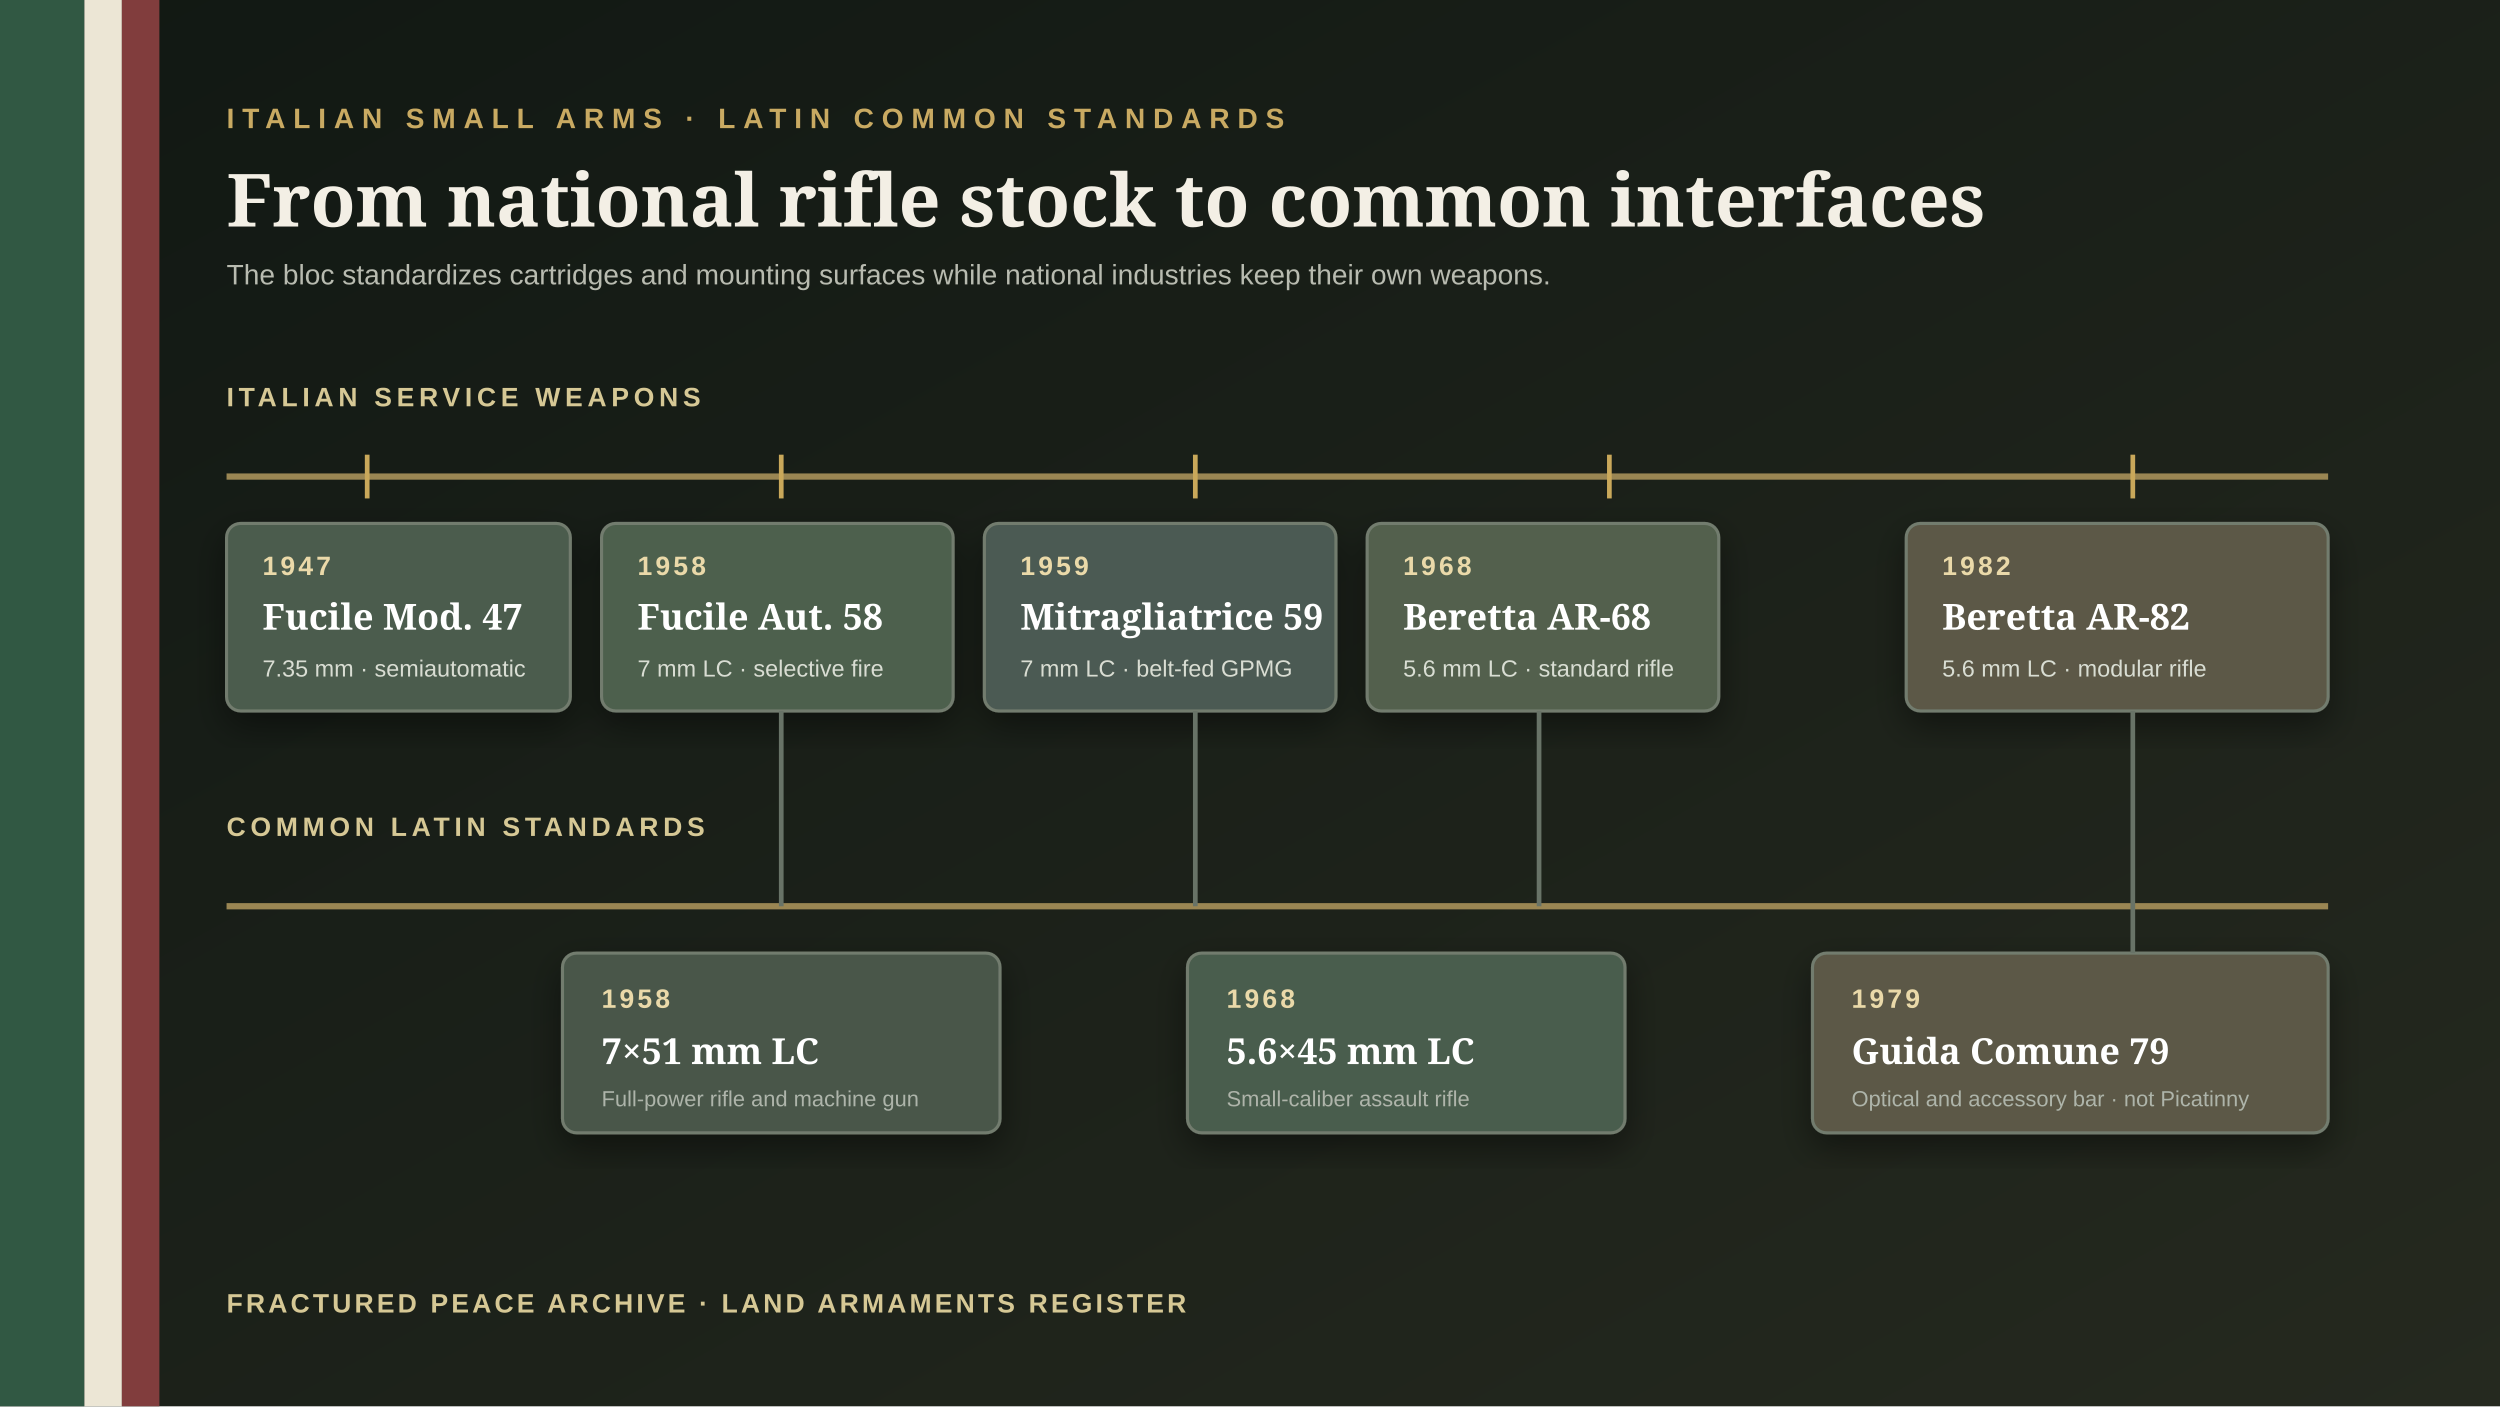
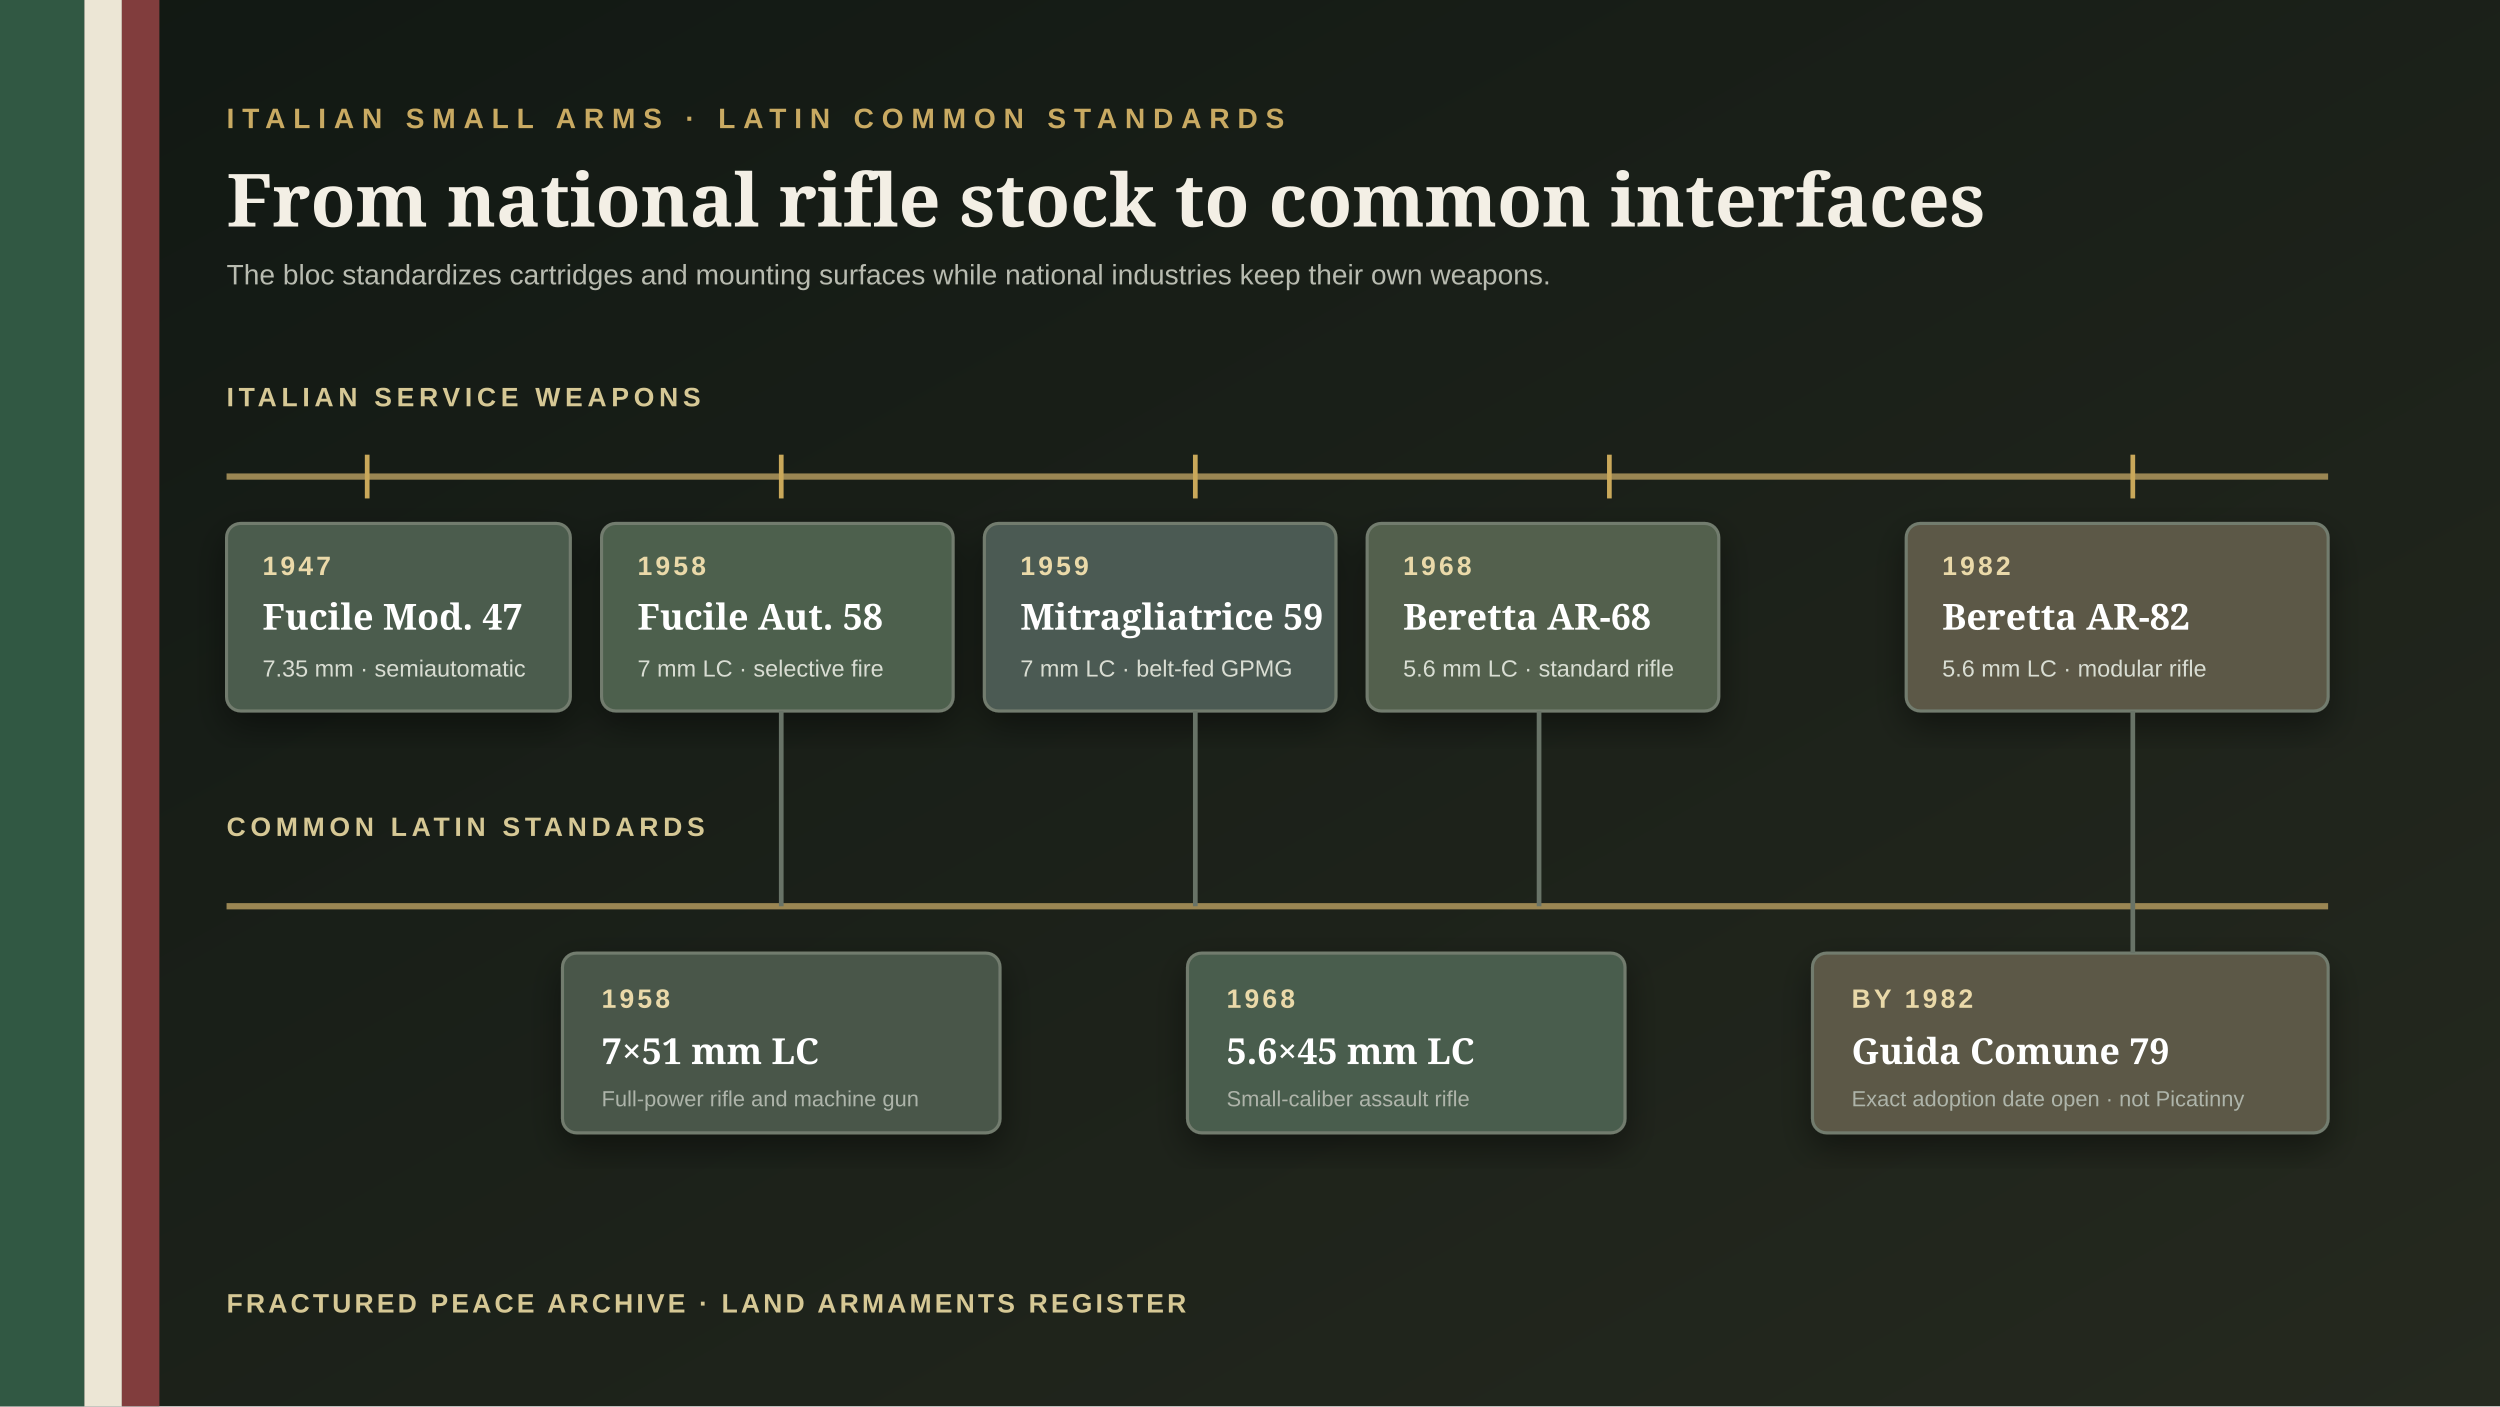
<svg xmlns="http://www.w3.org/2000/svg" viewBox="0 0 1600 900" role="img" aria-labelledby="title desc">
  <defs>
    <linearGradient id="bg" x1="0" y1="0" x2="1" y2="1">
      <stop stop-color="#111813" />
      <stop offset="1" stop-color="#25291f" />
    </linearGradient>
    <filter id="sh" x="-20%" y="-20%" width="140%" height="140%">
      <feDropShadow dx="0" dy="9" stdDeviation="11" flood-color="#000" flood-opacity=".42" />
    </filter>
    <style>.k{font:700 18px Arial,sans-serif;letter-spacing:5px;fill:#c9aa62}.t{font:700 47px Georgia,serif;fill:#f3efe5}.s{font:18px Arial,sans-serif;fill:#b8bbb0}.lane{font:700 17px Arial,sans-serif;letter-spacing:3px;fill:#d6c895}.y{font:700 17px Arial,sans-serif;letter-spacing:2px;fill:#ead9a9}.n{font:700 23px Georgia,serif;fill:#fff}.d{font:15px Arial,sans-serif;fill:#d9ddd3}.q{font:14px Arial,sans-serif;fill:#aeb4aa}.axis{stroke:#9a8653;stroke-width:4}.tick{stroke:#c9a85a;stroke-width:3}.line{stroke:#687367;stroke-width:3;fill:none}.box{stroke:#727b6e;stroke-width:2}.foot{font:700 17px Arial,sans-serif;letter-spacing:2px;fill:#d6c895}</style>
  </defs>
  <rect width="1600" height="900" fill="url(#bg)" />
  <path d="M0 0h54v900H0z" fill="#315843" />
  <path d="M54 0h24v900H54z" fill="#ece6d5" />
  <path d="M78 0h24v900H78z" fill="#813d3d" />
  <text x="145" y="82" class="k">ITALIAN SMALL ARMS · LATIN COMMON STANDARDS</text>
  <text x="145" y="145" class="t">From national rifle stock to common interfaces</text>
  <text x="145" y="182" class="s">The bloc standardizes cartridges and mounting surfaces while national industries keep their own weapons.</text>
  <text x="145" y="260" class="lane">ITALIAN SERVICE WEAPONS</text>
  <line x1="145" y1="305" x2="1490" y2="305" class="axis" />
  <g class="tick">
    <line x1="235" y1="291" x2="235" y2="319" />
    <line x1="500" y1="291" x2="500" y2="319" />
    <line x1="765" y1="291" x2="765" y2="319" />
    <line x1="1030" y1="291" x2="1030" y2="319" />
    <line x1="1365" y1="291" x2="1365" y2="319" />
  </g>
  <g filter="url(#sh)">
    <rect x="145" y="335" width="220" height="120" rx="9" fill="#4b5c4d" class="box" />
    <text x="168" y="368" class="y">1947</text>
    <text x="168" y="403" class="n">Fucile Mod. 47</text>
    <text x="168" y="433" class="d">7.35 mm · semiautomatic</text>
    <rect x="385" y="335" width="225" height="120" rx="9" fill="#4d604d" class="box" />
    <text x="408" y="368" class="y">1958</text>
    <text x="408" y="403" class="n">Fucile Aut. 58</text>
    <text x="408" y="433" class="d">7 mm LC · selective fire</text>
    <rect x="630" y="335" width="225" height="120" rx="9" fill="#4c5a52" class="box" />
    <text x="653" y="368" class="y">1959</text>
    <text x="653" y="403" class="n">Mitragliatrice 59</text>
    <text x="653" y="433" class="d">7 mm LC · belt-fed GPMG</text>
    <rect x="875" y="335" width="225" height="120" rx="9" fill="#52614d" class="box" />
    <text x="898" y="368" class="y">1968</text>
    <text x="898" y="403" class="n">Beretta AR-68</text>
    <text x="898" y="433" class="d">5.6 mm LC · standard rifle</text>
    <rect x="1220" y="335" width="270" height="120" rx="9" fill="#5b5846" class="box" />
    <text x="1243" y="368" class="y">1982</text>
    <text x="1243" y="403" class="n">Beretta AR-82</text>
    <text x="1243" y="433" class="d">5.6 mm LC · modular rifle</text>
  </g>
  <text x="145" y="535" class="lane">COMMON LATIN STANDARDS</text>
  <line x1="145" y1="580" x2="1490" y2="580" class="axis" />
  <g filter="url(#sh)">
    <rect x="360" y="610" width="280" height="115" rx="9" fill="#48574a" class="box" />
    <text x="385" y="645" class="y">1958</text>
    <text x="385" y="681" class="n">7×51 mm LC</text>
    <text x="385" y="708" class="q">Full-power rifle and machine gun</text>
    <rect x="760" y="610" width="280" height="115" rx="9" fill="#4a5d4d" class="box" />
    <text x="785" y="645" class="y">1968</text>
    <text x="785" y="681" class="n">5.6×45 mm LC</text>
    <text x="785" y="708" class="q">Small-caliber assault rifle</text>
    <rect x="1160" y="610" width="330" height="115" rx="9" fill="#5b5846" class="box" />
-     <text x="1185" y="645" class="y">1979</text>
+     <text x="1185" y="645" class="y">BY 1982</text>
    <text x="1185" y="681" class="n">Guida Comune 79</text>
-     <text x="1185" y="708" class="q">Optical and accessory bar · not Picatinny</text>
+     <text x="1185" y="708" class="q">Exact adoption date open · not Picatinny</text>
  </g>
  <path d="M500 455v125" class="line" />
  <path d="M765 455v125" class="line" />
  <path d="M985 455v125" class="line" />
  <path d="M1365 455v155" class="line" />
  <text x="145" y="840" class="foot">FRACTURED PEACE ARCHIVE · LAND ARMAMENTS REGISTER</text>
</svg>
